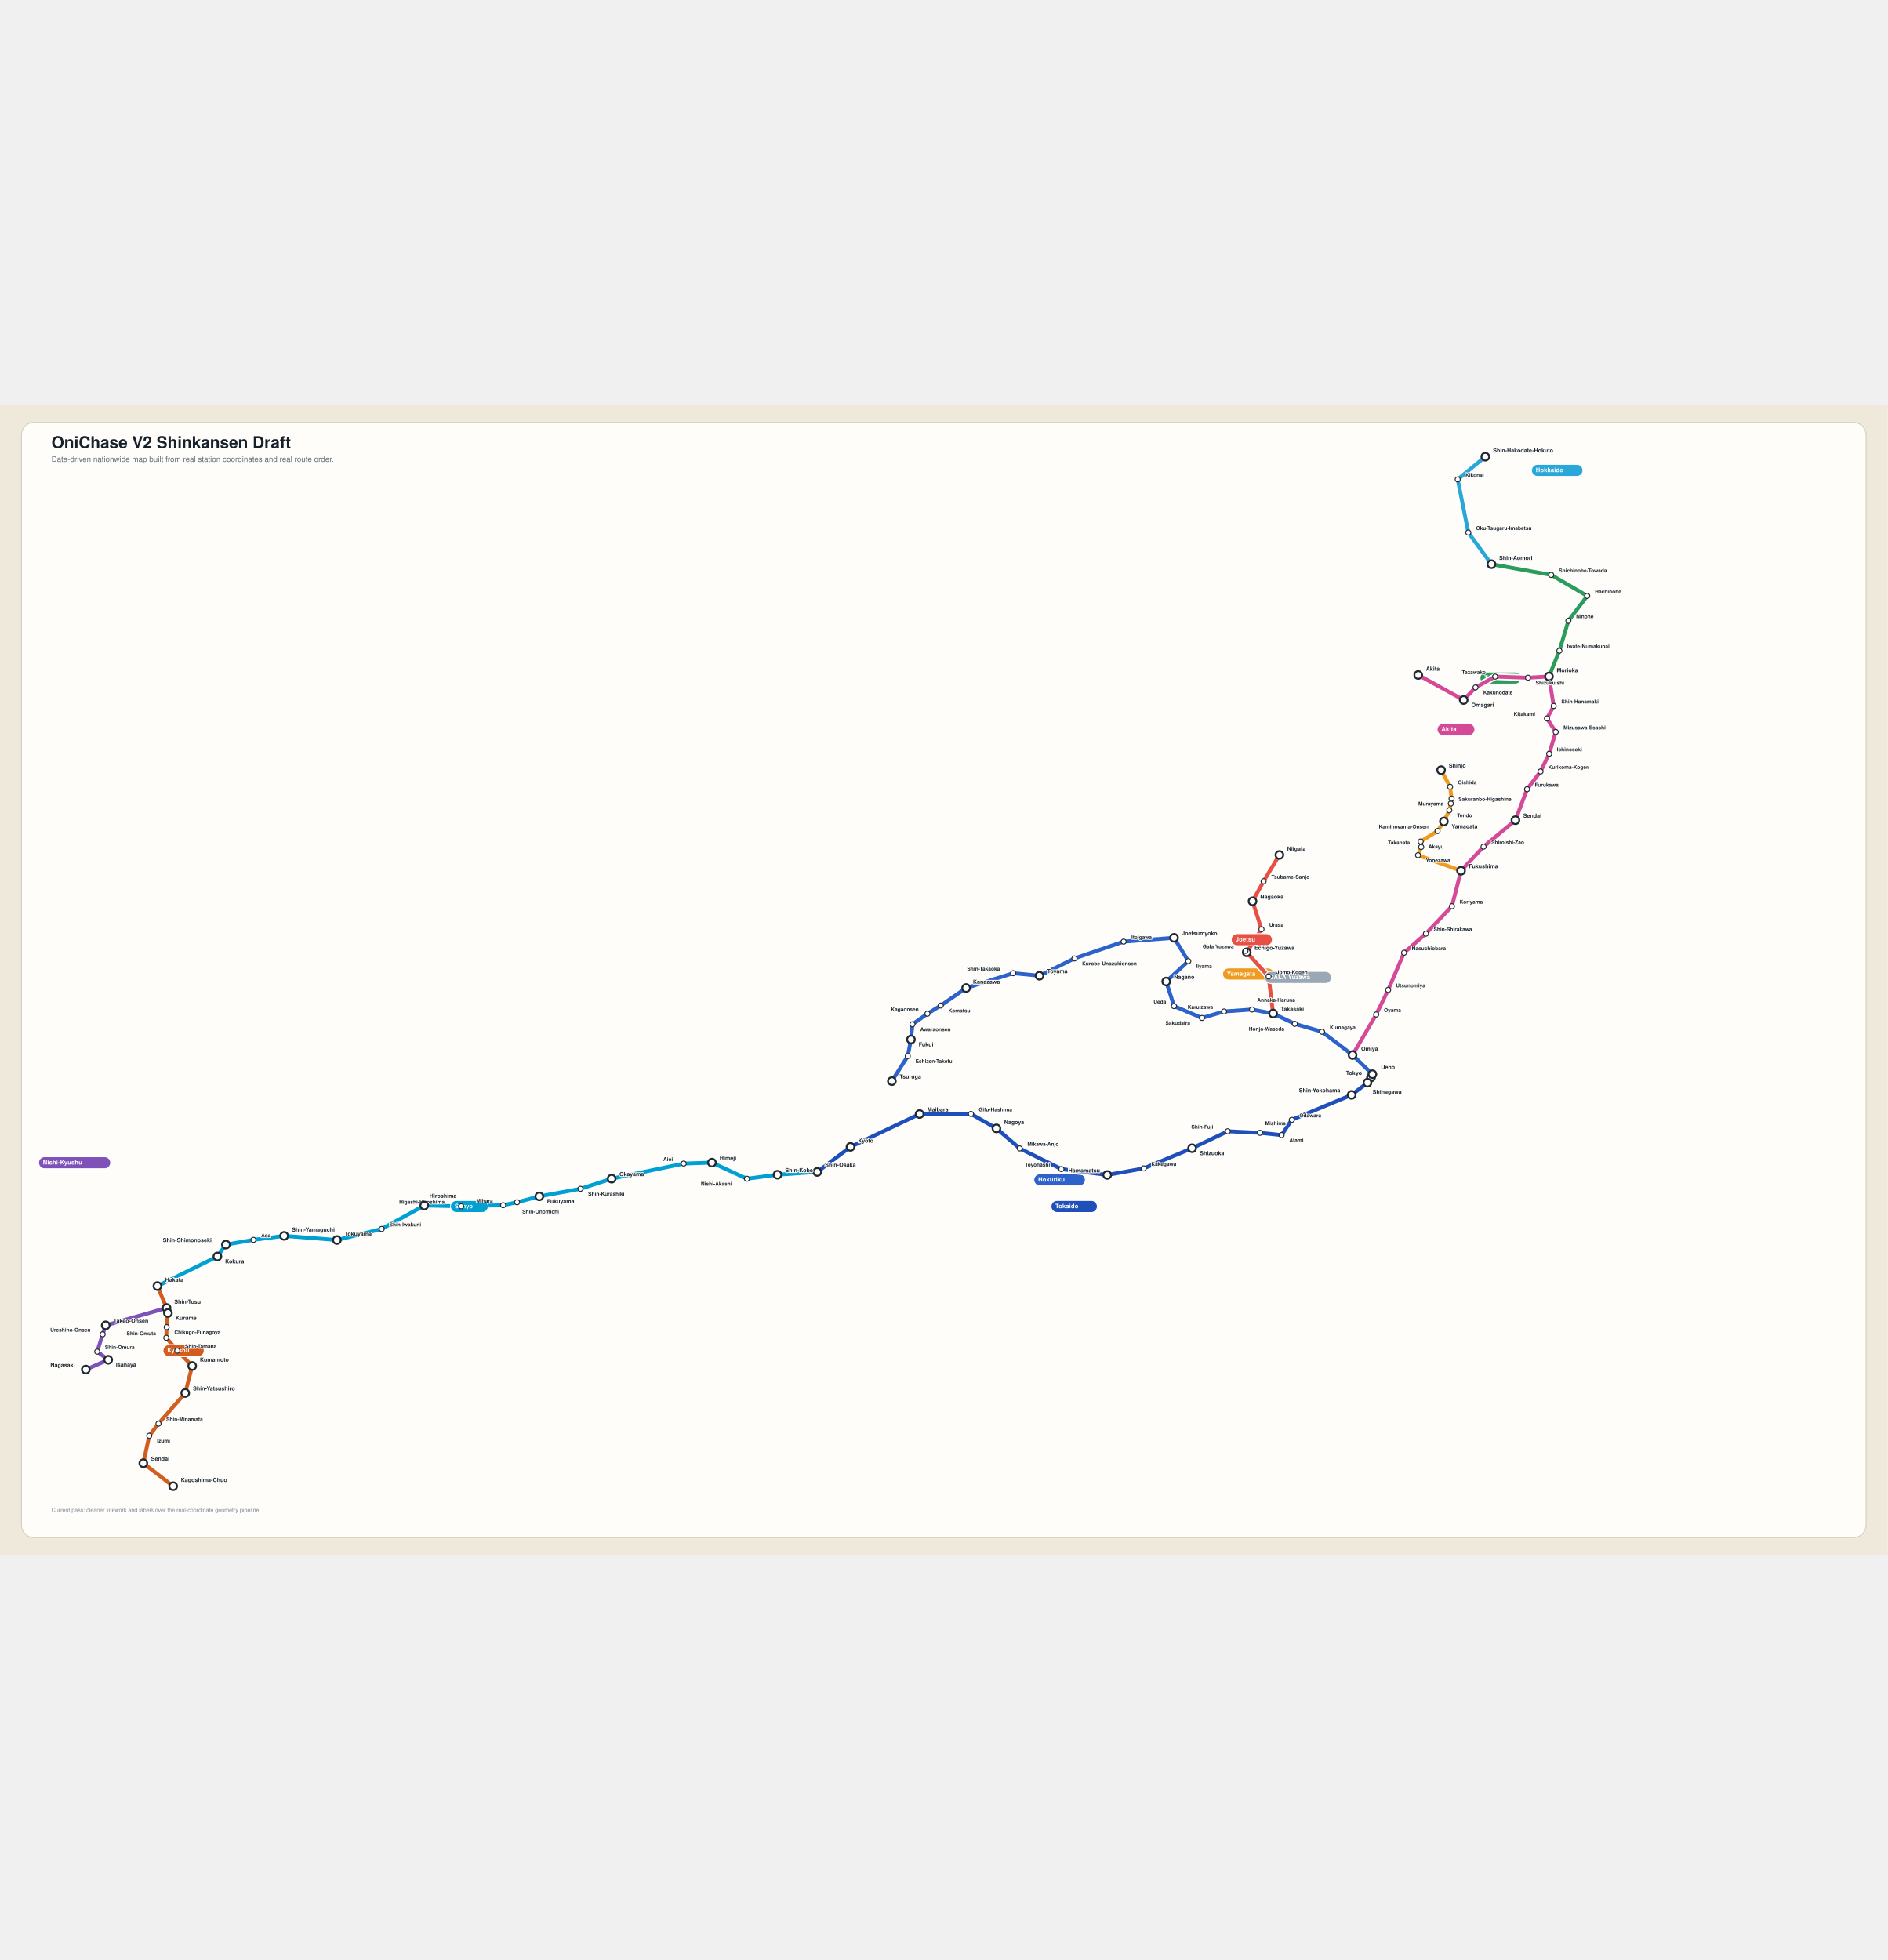
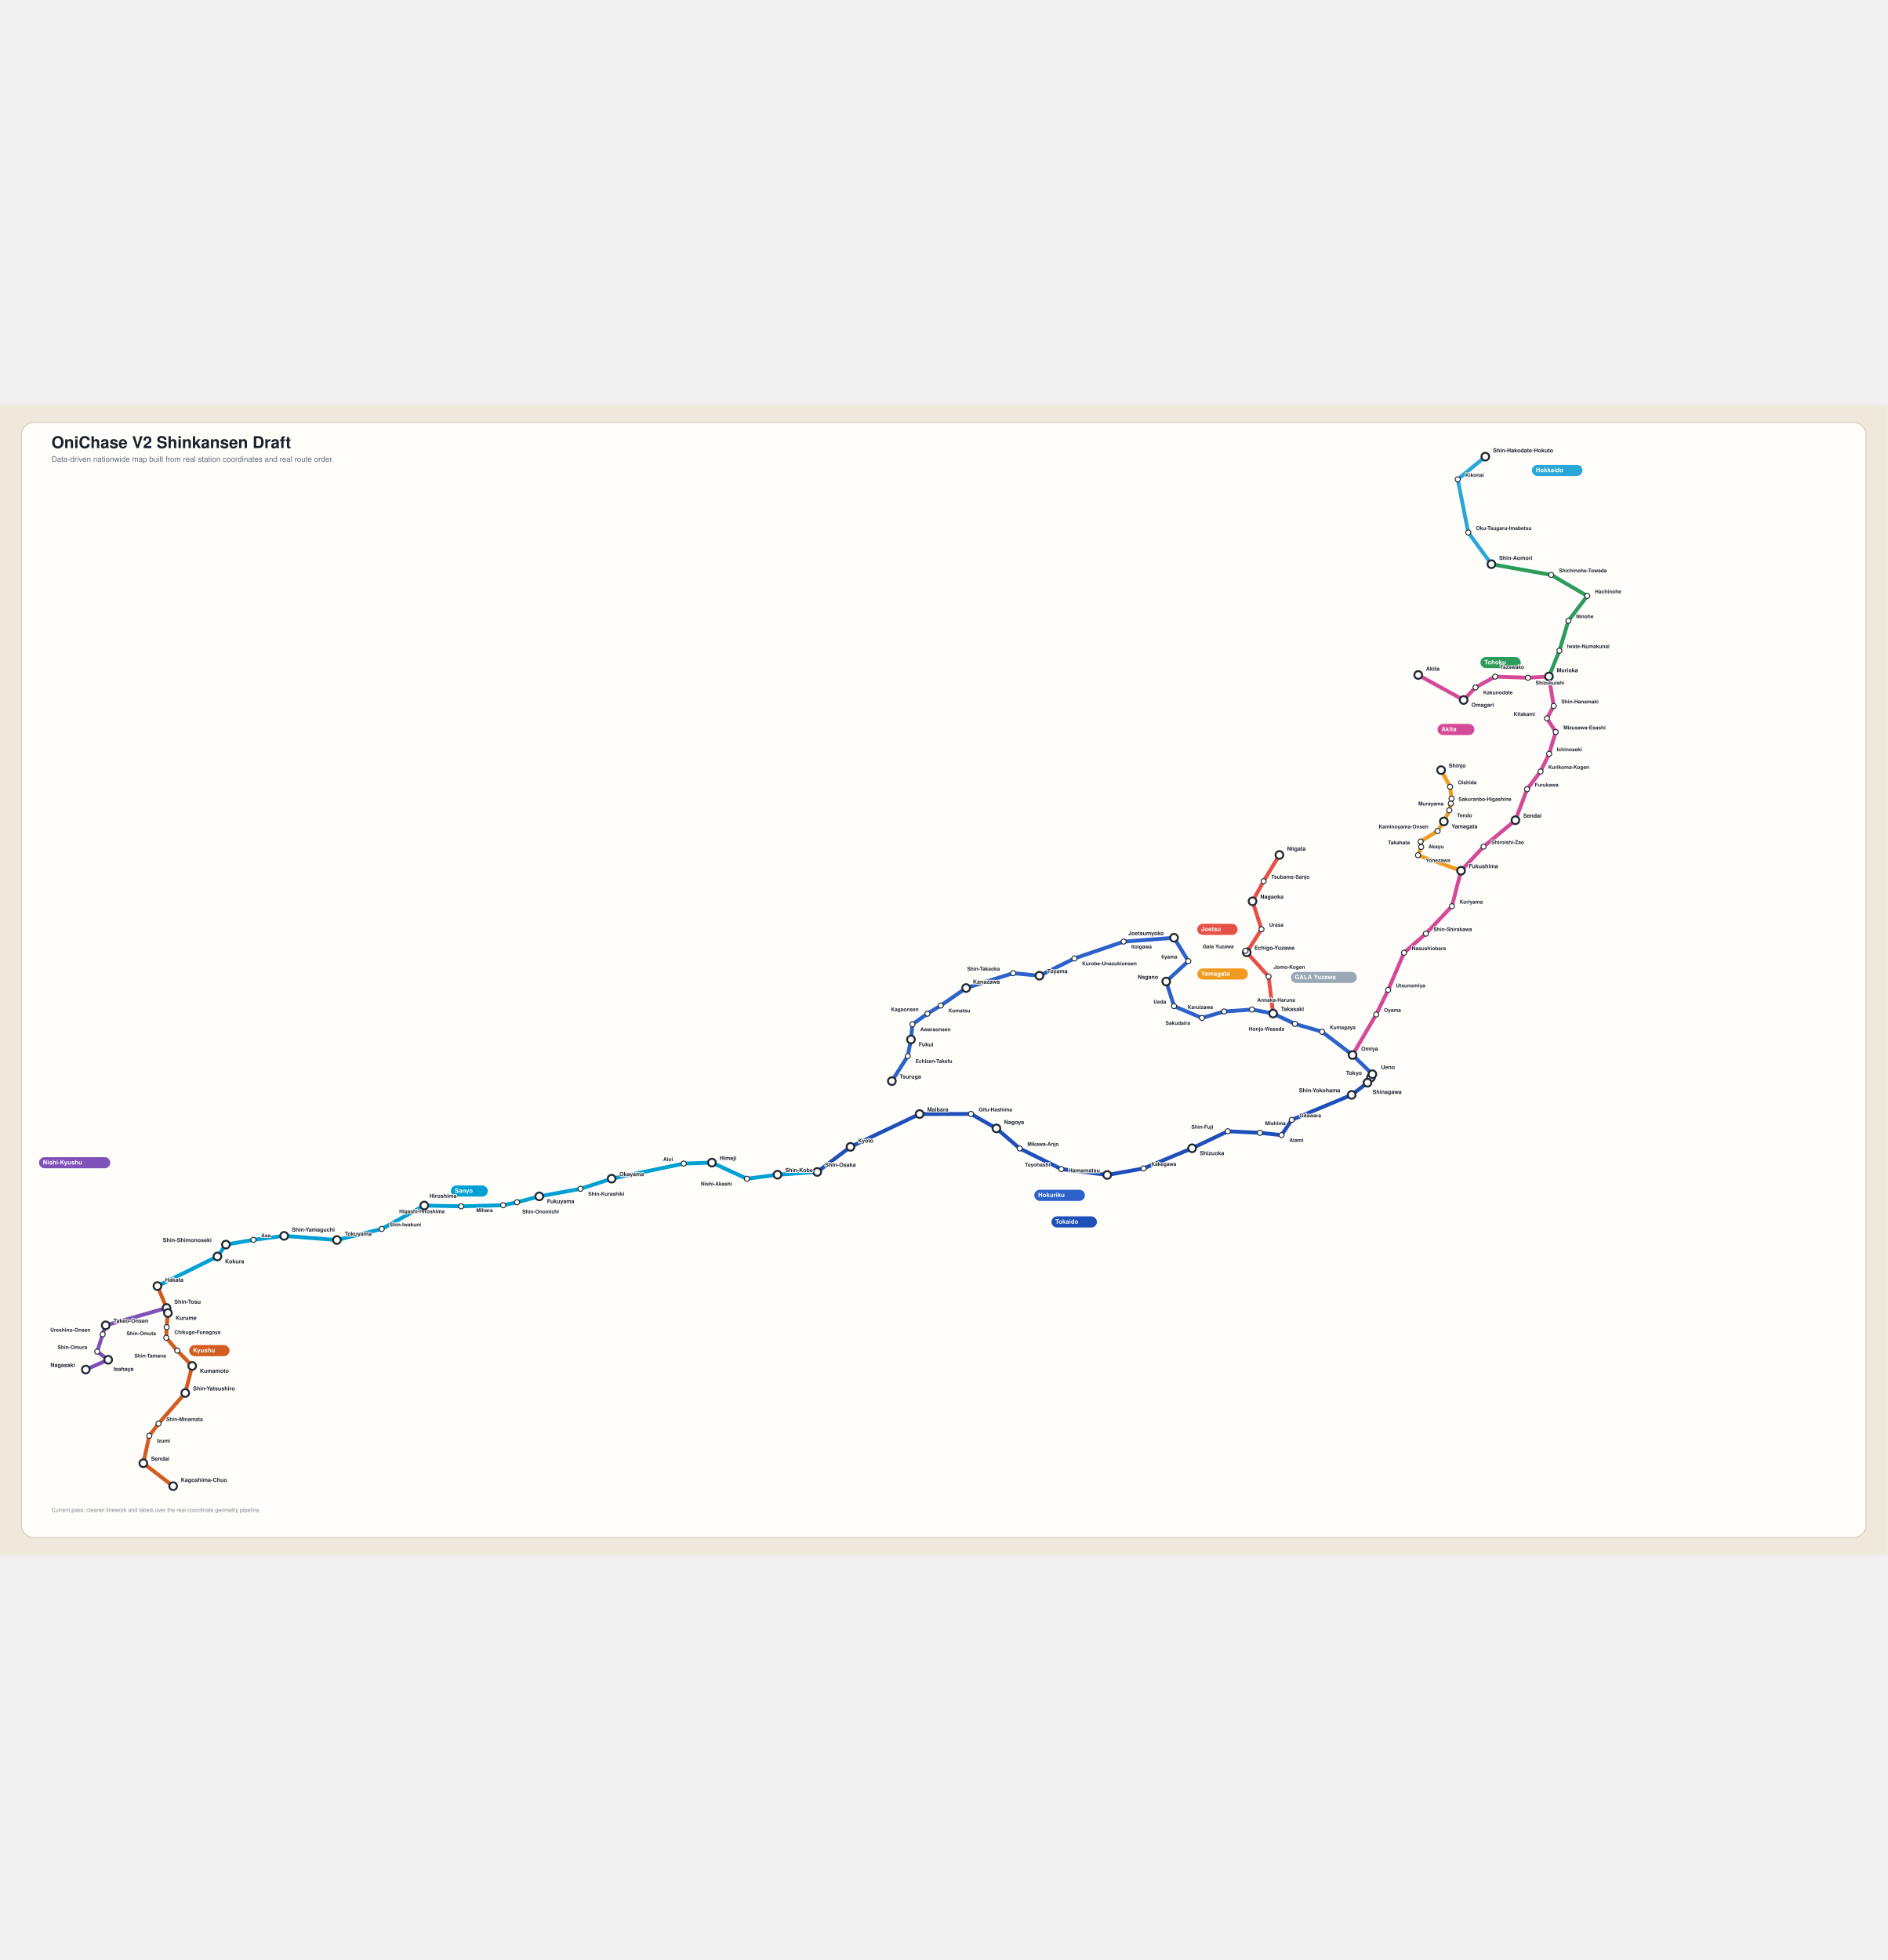
<svg xmlns="http://www.w3.org/2000/svg" width="2600" height="2700" viewBox="-1700 -120 4400 2680" role="img" aria-labelledby="title desc">
  <defs>
    <style>
.bg { fill: #efe9db; }
.panel { fill: #fffdfa; stroke: #d5ccbb; stroke-width: 2; }
.title { font: 700 38px Helvetica, Arial, sans-serif; fill: #17212b; }
.subtitle { font: 500 18px Helvetica, Arial, sans-serif; fill: #5f6b76; }
.note { font: 500 13px Helvetica, Arial, sans-serif; fill: #7a8794; }
.route-back { fill: none; stroke: #ffffff; stroke-width: 16; stroke-linecap: round; stroke-linejoin: round; opacity: 0.96; }
.route { fill: none; stroke-width: 9; stroke-linecap: round; stroke-linejoin: round; }
.station { fill: #fffdfa; stroke: #1f2933; stroke-width: 2.2; }
.hub { fill: #fffdfa; stroke: #1f2933; stroke-width: 4.4; }
.station-label { font: 600 12px Helvetica, Arial, sans-serif; fill: #1f2933; paint-order: stroke; stroke: #fffdfa; stroke-width: 3.5; stroke-linejoin: round; }
.hub-label { font: 700 13px Helvetica, Arial, sans-serif; fill: #1f2933; paint-order: stroke; stroke: #fffdfa; stroke-width: 4; stroke-linejoin: round; }
.line-label-box { stroke: #ffffff; stroke-width: 2; rx: 14; }
.line-label { font: 700 14px Helvetica, Arial, sans-serif; fill: #ffffff; letter-spacing: 0.2px; }
</style>
  </defs>
  <rect class="bg" x="-1700" y="-120" width="4400" height="2680" />
  <rect class="panel" x="-1650" y="-80" width="4300" height="2600" rx="30" />
  <text class="title" x="-1580" y="-20">OniChase V2 Shinkansen Draft</text>
  <text class="subtitle" x="-1580" y="12">Data-driven nationwide map built from real station coordinates and real route order.</text>
  <text class="note" x="-1580" y="2460">Current pass: cleaner linework and labels over the real-coordinate geometry pipeline.</text>
  <polyline class="route-back" points="1495.88,1447.21 1499.19,1439.68 1452.88,1394.88 1508.03,1300.41 1535.92,1243.09 1572.94,1156.43 1623.88,1111.93 1684.54,1048.02 1705.83,965.26 1758.32,909.12 1832.61,847.46 1859.66,775.27 1891.12,733.9 1911.21,692.65 1926.51,641.77 1906.08,610.18 1921.76,581.2 1910.73,512.44 1935.06,452.31 1956.02,382.6 2000.0,324.65 1916.01,275.66 1776.6,250.63" />
  <polyline class="route" stroke="#2d9c5b" points="1495.88,1447.21 1499.19,1439.68 1452.88,1394.88 1508.03,1300.41 1535.92,1243.09 1572.94,1156.43 1623.88,1111.93 1684.54,1048.02 1705.83,965.26 1758.32,909.12 1832.61,847.46 1859.66,775.27 1891.12,733.9 1911.21,692.65 1926.51,641.77 1906.08,610.18 1921.76,581.2 1910.73,512.44 1935.06,452.31 1956.02,382.6 2000.0,324.65 1916.01,275.66 1776.6,250.63" />
-   <rect class="line-label-box" x="1750" y="502" width="96" height="28" fill="#2d9c5b" />
-   <text class="line-label" x="1760" y="520">Tohoku</text>
+   <rect class="line-label-box" x="1750" y="466" width="96" height="28" fill="#2d9c5b" />
+   <text class="line-label" x="1760" y="484">Tohoku</text>
  <polyline class="route-back" points="1776.6,250.63 1722.71,176.79 1698.05,52.96 1762.39,0.0" />
  <polyline class="route" stroke="#2aa7d8" points="1776.6,250.63 1722.71,176.79 1698.05,52.96 1762.39,0.0" />
  <rect class="line-label-box" x="1870" y="18" width="120" height="28" fill="#2aa7d8" />
  <text class="line-label" x="1880" y="36">Hokkaido</text>
  <polyline class="route-back" points="1495.88,1447.21 1499.19,1439.68 1452.88,1394.88 1508.03,1300.41 1535.92,1243.09 1572.94,1156.43 1623.88,1111.93 1684.54,1048.02 1705.83,965.26 1605.49,929.13 1612.94,909.87 1611.78,897.14 1651.03,872.68 1665.74,850.4 1678.47,824.4 1681.91,808.55 1683.64,797.15 1680.3,769.52 1659.33,730.77" />
  <polyline class="route" stroke="#f09b20" points="1495.88,1447.21 1499.19,1439.68 1452.88,1394.88 1508.03,1300.41 1535.92,1243.09 1572.94,1156.43 1623.88,1111.93 1684.54,1048.02 1705.83,965.26 1605.49,929.13 1612.94,909.87 1611.78,897.14 1651.03,872.68 1665.74,850.4 1678.47,824.4 1681.91,808.55 1683.64,797.15 1680.3,769.52 1659.33,730.77" />
-   <rect class="line-label-box" x="1150" y="1192" width="120" height="28" fill="#f09b20" />
-   <text class="line-label" x="1160" y="1210">Yamagata</text>
+   <rect class="line-label-box" x="1090" y="1192" width="120" height="28" fill="#f09b20" />
+   <text class="line-label" x="1100" y="1210">Yamagata</text>
  <polyline class="route-back" points="1495.88,1447.21 1499.19,1439.68 1452.88,1394.88 1508.03,1300.41 1535.92,1243.09 1572.94,1156.43 1623.88,1111.93 1684.54,1048.02 1705.83,965.26 1758.32,909.12 1832.61,847.46 1859.66,775.27 1891.12,733.9 1911.21,692.65 1926.51,641.77 1906.08,610.18 1921.76,581.2 1910.73,512.44 1861.74,515.3 1785.27,512.72 1739.52,537.98 1711.86,567.28 1606.01,508.91" />
  <polyline class="route" stroke="#d54a96" points="1495.88,1447.21 1499.19,1439.68 1452.88,1394.88 1508.03,1300.41 1535.92,1243.09 1572.94,1156.43 1623.88,1111.93 1684.54,1048.02 1705.83,965.26 1758.32,909.12 1832.61,847.46 1859.66,775.27 1891.12,733.9 1911.21,692.65 1926.51,641.77 1906.08,610.18 1921.76,581.2 1910.73,512.44 1861.74,515.3 1785.27,512.72 1739.52,537.98 1711.86,567.28 1606.01,508.91" />
  <rect class="line-label-box" x="1650" y="622" width="88" height="28" fill="#d54a96" />
  <text class="line-label" x="1660" y="640">Akita</text>
  <polyline class="route-back" points="1495.88,1447.21 1499.19,1439.68 1452.88,1394.88 1381.89,1340.66 1318.31,1322.24 1267.71,1298.2 1257.2,1211.94 1206.23,1155.53 1240.61,1101.66 1219.76,1036.49 1245.59,989.74 1282.4,928.48" />
  <polyline class="route" stroke="#e65045" points="1495.88,1447.21 1499.19,1439.68 1452.88,1394.88 1381.89,1340.66 1318.31,1322.24 1267.71,1298.2 1257.2,1211.94 1206.23,1155.53 1240.61,1101.66 1219.76,1036.49 1245.59,989.74 1282.4,928.48" />
-   <rect class="line-label-box" x="1170" y="1112" width="96" height="28" fill="#e65045" />
-   <text class="line-label" x="1180" y="1130">Joetsu</text>
+   <rect class="line-label-box" x="1090" y="1088" width="96" height="28" fill="#e65045" />
+   <text class="line-label" x="1100" y="1106">Joetsu</text>
  <polyline class="route-back" stroke-dasharray="8 8" points="1206.23,1155.53 1203.29,1152.03" />
  <polyline class="route" stroke="#9aa7b5" stroke-dasharray="8 8" points="1206.23,1155.53 1203.29,1152.03" />
-   <rect class="line-label-box" x="1248" y="1200" width="156" height="28" fill="#9aa7b5" />
-   <text class="line-label" x="1258" y="1218">GALA Yuzawa</text>
+   <rect class="line-label-box" x="1308" y="1200" width="156" height="28" fill="#9aa7b5" />
+   <text class="line-label" x="1318" y="1218">GALA Yuzawa</text>
  <polyline class="route-back" points="1495.88,1447.21 1499.19,1439.68 1452.88,1394.88 1381.89,1340.66 1318.31,1322.24 1267.71,1298.2 1218.44,1288.86 1153.52,1293.4 1101.84,1308.5 1036.73,1280.91 1018.51,1223.54 1070.04,1176.03 1036.79,1121.58 919.29,1130.46 804.54,1169.74 723.07,1210.04 661.73,1204.08 552.07,1238.7 492.97,1279.53 461.91,1298.59 427.02,1323.24 423.52,1358.7 416.07,1397.39 379.02,1455.73" />
  <polyline class="route" stroke="#2c62c9" points="1495.88,1447.21 1499.19,1439.68 1452.88,1394.88 1381.89,1340.66 1318.31,1322.24 1267.71,1298.2 1218.44,1288.86 1153.52,1293.4 1101.84,1308.5 1036.73,1280.91 1018.51,1223.54 1070.04,1176.03 1036.79,1121.58 919.29,1130.46 804.54,1169.74 723.07,1210.04 661.73,1204.08 552.07,1238.7 492.97,1279.53 461.91,1298.59 427.02,1323.24 423.52,1358.7 416.07,1397.39 379.02,1455.73" />
-   <rect class="line-label-box" x="710" y="1672" width="120" height="28" fill="#2c62c9" />
-   <text class="line-label" x="720" y="1690">Hokuriku</text>
+   <rect class="line-label-box" x="710" y="1708" width="120" height="28" fill="#2c62c9" />
+   <text class="line-label" x="720" y="1726">Hokuriku</text>
  <polyline class="route-back" points="1495.88,1447.21 1487.67,1459.45 1450.85,1487.8 1311.13,1546.07 1287.49,1581.56 1237.07,1576.29 1162.07,1572.63 1078.9,1612.24 965.79,1659.25 880.98,1674.5 774.24,1660.82 677.01,1612.7 622.74,1565.96 563.38,1532.21 443.64,1532.48 282.53,1609.03 205.07,1667.47" />
  <polyline class="route" stroke="#1f4fb9" points="1495.88,1447.21 1487.67,1459.45 1450.85,1487.8 1311.13,1546.07 1287.49,1581.56 1237.07,1576.29 1162.07,1572.63 1078.9,1612.24 965.79,1659.25 880.98,1674.5 774.24,1660.82 677.01,1612.7 622.74,1565.96 563.38,1532.21 443.64,1532.48 282.53,1609.03 205.07,1667.47" />
-   <rect class="line-label-box" x="750" y="1734" width="108" height="28" fill="#1f4fb9" />
-   <text class="line-label" x="760" y="1752">Tokaido</text>
+   <rect class="line-label-box" x="750" y="1770" width="108" height="28" fill="#1f4fb9" />
+   <text class="line-label" x="760" y="1788">Tokaido</text>
  <polyline class="route-back" points="205.07,1667.47 112.42,1673.91 41.1,1683.33 -40.45,1645.72 -106.24,1647.95 -274.2,1683.18 -346.91,1706.77 -442.84,1724.4 -494.64,1738.16 -527.11,1745.05 -624.97,1747.63 -710.99,1745.75 -810.26,1800.35 -914.62,1826.18 -1037.61,1816.48 -1109.24,1825.76 -1173.39,1836.85 -1193.17,1864.5 -1333.04,1933.5" />
  <polyline class="route" stroke="#00a0d2" points="205.07,1667.47 112.42,1673.91 41.1,1683.33 -40.45,1645.72 -106.24,1647.95 -274.2,1683.18 -346.91,1706.77 -442.84,1724.4 -494.64,1738.16 -527.11,1745.05 -624.97,1747.63 -710.99,1745.75 -810.26,1800.35 -914.62,1826.18 -1037.61,1816.48 -1109.24,1825.76 -1173.39,1836.85 -1193.17,1864.5 -1333.04,1933.5" />
-   <rect class="line-label-box" x="-650" y="1734" width="88" height="28" fill="#00a0d2" />
-   <text class="line-label" x="-640" y="1752">Sanyo</text>
+   <rect class="line-label-box" x="-650" y="1698" width="88" height="28" fill="#00a0d2" />
+   <text class="line-label" x="-640" y="1716">Sanyo</text>
  <polyline class="route-back" points="-1333.04,1933.5 -1311.7,1984.59 -1308.58,1996.33 -1311.55,2029.29 -1312.42,2054.12 -1286.74,2084.06 -1251.95,2119.7 -1268.17,2182.79 -1330.53,2254.19 -1352.05,2282.45 -1365.88,2346.52 -1296.36,2400.0" />
  <polyline class="route" stroke="#d35d1f" points="-1333.04,1933.5 -1311.7,1984.59 -1308.58,1996.33 -1311.55,2029.29 -1312.42,2054.12 -1286.74,2084.06 -1251.95,2119.7 -1268.17,2182.79 -1330.53,2254.19 -1352.05,2282.45 -1365.88,2346.52 -1296.36,2400.0" />
-   <rect class="line-label-box" x="-1320" y="2070" width="96" height="28" fill="#d35d1f" />
-   <text class="line-label" x="-1310" y="2088">Kyushu</text>
+   <rect class="line-label-box" x="-1260" y="2070" width="96" height="28" fill="#d35d1f" />
+   <text class="line-label" x="-1250" y="2088">Kyushu</text>
  <polyline class="route-back" points="-1311.7,1984.59 -1453.61,2025.08 -1460.67,2045.91 -1473.4,2086.32 -1447.77,2105.33 -1500.0,2128.18" />
  <polyline class="route" stroke="#7e52b8" points="-1311.7,1984.59 -1453.61,2025.08 -1460.67,2045.91 -1473.4,2086.32 -1447.77,2105.33 -1500.0,2128.18" />
  <rect class="line-label-box" x="-1610" y="1632" width="168" height="28" fill="#7e52b8" />
  <text class="line-label" x="-1600" y="1650">Nishi-Kyushu</text>
  <circle class="hub" cx="1495.88" cy="1447.21" r="9" />
  <text class="hub-label" x="1437.58" y="1441.21">Tokyo</text>
  <circle class="hub" cx="1499.19" cy="1439.68" r="9" />
  <text class="hub-label" x="1519.19" y="1427.68">Ueno</text>
  <circle class="hub" cx="1452.88" cy="1394.88" r="9" />
  <text class="hub-label" x="1472.88" y="1384.88">Omiya</text>
  <circle class="station" cx="1381.89" cy="1340.66" r="6" />
  <text class="station-label" x="1399.89" y="1334.66">Kumagaya</text>
  <circle class="station" cx="1318.31" cy="1322.24" r="6" />
  <text class="station-label" x="1211.03" y="1338.24">Honjo-Waseda</text>
  <circle class="hub" cx="1267.71" cy="1298.2" r="9" />
  <text class="hub-label" x="1285.71" y="1292.2">Takasaki</text>
  <circle class="station" cx="1508.03" cy="1300.41" r="6" />
  <text class="station-label" x="1526.03" y="1294.41">Oyama</text>
  <circle class="station" cx="1535.92" cy="1243.09" r="6" />
  <text class="station-label" x="1553.92" y="1237.09">Utsunomiya</text>
  <circle class="station" cx="1572.94" cy="1156.43" r="6" />
  <text class="station-label" x="1590.94" y="1150.43">Nasushiobara</text>
  <circle class="station" cx="1623.88" cy="1111.93" r="6" />
  <text class="station-label" x="1641.88" y="1105.93">Shin-Shirakawa</text>
  <circle class="station" cx="1684.54" cy="1048.02" r="6" />
  <text class="station-label" x="1702.54" y="1042.02">Koriyama</text>
  <circle class="hub" cx="1705.83" cy="965.26" r="9" />
  <text class="hub-label" x="1723.83" y="959.26">Fukushima</text>
  <circle class="station" cx="1758.32" cy="909.12" r="6" />
  <text class="station-label" x="1776.32" y="903.12">Shiroishi-Zao</text>
  <circle class="hub" cx="1832.61" cy="847.46" r="9" />
  <text class="hub-label" x="1850.61" y="841.46">Sendai</text>
  <circle class="station" cx="1859.66" cy="775.27" r="6" />
  <text class="station-label" x="1877.66" y="769.27">Furukawa</text>
  <circle class="station" cx="1891.12" cy="733.9" r="6" />
  <text class="station-label" x="1909.12" y="727.9">Kurikoma-Kogen</text>
  <circle class="station" cx="1911.21" cy="692.65" r="6" />
  <text class="station-label" x="1929.21" y="686.65">Ichinoseki</text>
  <circle class="station" cx="1926.51" cy="641.77" r="6" />
  <text class="station-label" x="1944.51" y="635.77">Mizusawa-Esashi</text>
  <circle class="station" cx="1906.08" cy="610.18" r="6" />
  <text class="station-label" x="1828.56" y="604.18">Kitakami</text>
  <circle class="station" cx="1921.76" cy="581.2" r="6" />
  <text class="station-label" x="1939.76" y="575.2">Shin-Hanamaki</text>
  <circle class="hub" cx="1910.73" cy="512.44" r="9" />
  <text class="hub-label" x="1928.73" y="502.44">Morioka</text>
  <circle class="station" cx="1935.06" cy="452.31" r="6" />
  <text class="station-label" x="1953.06" y="446.31">Iwate-Numakunai</text>
  <circle class="station" cx="1956.02" cy="382.6" r="6" />
  <text class="station-label" x="1974.02" y="376.6">Ninohe</text>
  <circle class="station" cx="2000.0" cy="324.65" r="6" />
  <text class="station-label" x="2018.0" y="318.65">Hachinohe</text>
  <circle class="station" cx="1916.01" cy="275.66" r="6" />
  <text class="station-label" x="1934.01" y="269.66">Shichinohe-Towada</text>
  <circle class="hub" cx="1776.6" cy="250.63" r="9" />
  <text class="hub-label" x="1794.6" y="240.63">Shin-Aomori</text>
  <circle class="station" cx="1722.71" cy="176.79" r="6" />
  <text class="station-label" x="1740.71" y="170.79">Oku-Tsugaru-Imabetsu</text>
  <circle class="station" cx="1698.05" cy="52.96" r="6" />
  <text class="station-label" x="1716.05" y="46.96">Kikonai</text>
  <circle class="hub" cx="1762.39" cy="0.0" r="9" />
  <text class="hub-label" x="1780.39" y="-10.0">Shin-Hakodate-Hokuto</text>
  <circle class="station" cx="1605.49" cy="929.13" r="6" />
  <text class="station-label" x="1623.49" y="945.13">Yonezawa</text>
  <circle class="station" cx="1612.94" cy="909.87" r="6" />
  <text class="station-label" x="1535.42" y="903.87">Takahata</text>
  <circle class="station" cx="1611.78" cy="897.14" r="6" />
  <text class="station-label" x="1629.78" y="913.14">Akayu</text>
  <circle class="station" cx="1651.03" cy="872.68" r="6" />
  <text class="station-label" x="1513.99" y="866.68">Kaminoyama-Onsen</text>
  <circle class="hub" cx="1665.74" cy="850.4" r="9" />
  <text class="hub-label" x="1683.74" y="866.4">Yamagata</text>
  <circle class="station" cx="1678.47" cy="824.4" r="6" />
  <text class="station-label" x="1696.47" y="840.4">Tendo</text>
  <circle class="station" cx="1681.91" cy="808.55" r="6" />
  <text class="station-label" x="1699.91" y="802.55">Sakuranbo-Higashine</text>
  <circle class="station" cx="1683.64" cy="797.15" r="6" />
  <text class="station-label" x="1606.12" y="813.15">Murayama</text>
  <circle class="station" cx="1680.3" cy="769.52" r="6" />
  <text class="station-label" x="1698.3" y="763.52">Oishida</text>
  <circle class="hub" cx="1659.33" cy="730.77" r="9" />
  <text class="hub-label" x="1677.33" y="724.77">Shinjo</text>
  <circle class="station" cx="1861.74" cy="515.3" r="6" />
  <text class="station-label" x="1879.74" y="531.3">Shizukuishi</text>
  <circle class="station" cx="1785.27" cy="512.72" r="6" />
-   <text class="station-label" x="1707.75" y="506.72">Tazawako</text>
+   <text class="station-label" x="1797.27" y="494.72">Tazawako</text>
  <circle class="station" cx="1739.52" cy="537.98" r="6" />
  <text class="station-label" x="1757.52" y="553.98">Kakunodate</text>
  <circle class="hub" cx="1711.86" cy="567.28" r="9" />
  <text class="hub-label" x="1729.86" y="583.28">Omagari</text>
  <circle class="hub" cx="1606.01" cy="508.91" r="9" />
  <text class="hub-label" x="1624.01" y="498.91">Akita</text>
  <circle class="station" cx="1257.2" cy="1211.94" r="6" />
-   <text class="station-label" x="1275.2" y="1205.94">Jomo-Kogen</text>
+   <text class="station-label" x="1269.2" y="1193.94">Jomo-Kogen</text>
  <circle class="hub" cx="1206.23" cy="1155.53" r="9" />
  <text class="hub-label" x="1224.23" y="1149.53">Echigo-Yuzawa</text>
  <circle class="station" cx="1203.29" cy="1152.03" r="6" />
  <text class="station-label" x="1103.45" y="1146.03">Gala Yuzawa</text>
  <circle class="station" cx="1240.61" cy="1101.66" r="6" />
  <text class="station-label" x="1258.61" y="1095.66">Urasa</text>
  <circle class="hub" cx="1219.76" cy="1036.49" r="9" />
  <text class="hub-label" x="1237.76" y="1030.49">Nagaoka</text>
  <circle class="station" cx="1245.59" cy="989.74" r="6" />
  <text class="station-label" x="1263.59" y="983.74">Tsubame-Sanjo</text>
  <circle class="hub" cx="1282.4" cy="928.48" r="9" />
  <text class="hub-label" x="1300.4" y="918.48">Niigata</text>
  <circle class="station" cx="1218.44" cy="1288.86" r="6" />
  <text class="station-label" x="1230.44" y="1270.86">Annaka-Haruna</text>
  <circle class="station" cx="1153.52" cy="1293.4" r="6" />
  <text class="station-label" x="1068.56" y="1287.4">Karuizawa</text>
  <circle class="station" cx="1101.84" cy="1308.5" r="6" />
  <text class="station-label" x="1016.88" y="1324.5">Sakudaira</text>
  <circle class="station" cx="1036.73" cy="1280.91" r="6" />
  <text class="station-label" x="988.97" y="1274.91">Ueda</text>
  <circle class="hub" cx="1018.51" cy="1223.54" r="9" />
-   <text class="hub-label" x="1036.51" y="1217.54">Nagano</text>
+   <text class="hub-label" x="952.15" y="1217.54">Nagano</text>
  <circle class="station" cx="1070.04" cy="1176.03" r="6" />
-   <text class="station-label" x="1088.04" y="1192.03">Iiyama</text>
+   <text class="station-label" x="1007.4" y="1170.03">Iiyama</text>
  <circle class="hub" cx="1036.79" cy="1121.58" r="9" />
-   <text class="hub-label" x="1054.79" y="1115.58">Joetsumyoko</text>
+   <text class="hub-label" x="930.13" y="1115.58">Joetsumyoko</text>
  <circle class="station" cx="919.29" cy="1130.46" r="6" />
-   <text class="station-label" x="937.29" y="1124.46">Itoigawa</text>
+   <text class="station-label" x="937.29" y="1146.46">Itoigawa</text>
  <circle class="station" cx="804.54" cy="1169.74" r="6" />
  <text class="station-label" x="822.54" y="1185.74">Kurobe-Unazukionsen</text>
  <circle class="hub" cx="723.07" cy="1210.04" r="9" />
  <text class="hub-label" x="741.07" y="1204.04">Toyama</text>
  <circle class="station" cx="661.73" cy="1204.08" r="6" />
  <text class="station-label" x="554.45" y="1198.08">Shin-Takaoka</text>
  <circle class="hub" cx="552.07" cy="1238.7" r="9" />
  <text class="hub-label" x="568.07" y="1228.7">Kanazawa</text>
  <circle class="station" cx="492.97" cy="1279.53" r="6" />
  <text class="station-label" x="510.97" y="1295.53">Komatsu</text>
  <circle class="station" cx="461.91" cy="1298.59" r="6" />
  <text class="station-label" x="376.95" y="1292.59">Kagaonsen</text>
  <circle class="station" cx="427.02" cy="1323.24" r="6" />
  <text class="station-label" x="445.02" y="1339.24">Awaraonsen</text>
  <circle class="hub" cx="423.52" cy="1358.7" r="9" />
  <text class="hub-label" x="441.52" y="1374.7">Fukui</text>
  <circle class="station" cx="416.07" cy="1397.39" r="6" />
  <text class="station-label" x="434.07" y="1413.39">Echizen-Takefu</text>
  <circle class="hub" cx="379.02" cy="1455.73" r="9" />
  <text class="hub-label" x="397.02" y="1449.73">Tsuruga</text>
  <circle class="hub" cx="1487.67" cy="1459.45" r="9" />
  <text class="hub-label" x="1499.67" y="1485.45">Shinagawa</text>
  <circle class="hub" cx="1450.85" cy="1487.8" r="9" />
  <text class="hub-label" x="1328.07" y="1481.8">Shin-Yokohama</text>
  <circle class="station" cx="1311.13" cy="1546.07" r="6" />
  <text class="station-label" x="1329.13" y="1540.07">Odawara</text>
  <circle class="station" cx="1287.49" cy="1581.56" r="6" />
  <text class="station-label" x="1305.49" y="1597.56">Atami</text>
  <circle class="station" cx="1237.07" cy="1576.29" r="6" />
  <text class="station-label" x="1249.07" y="1558.29">Mishima</text>
  <circle class="station" cx="1162.07" cy="1572.63" r="6" />
  <text class="station-label" x="1077.11" y="1566.63">Shin-Fuji</text>
  <circle class="hub" cx="1078.9" cy="1612.24" r="9" />
  <text class="hub-label" x="1096.9" y="1628.24">Shizuoka</text>
  <circle class="station" cx="965.79" cy="1659.25" r="6" />
  <text class="station-label" x="983.79" y="1653.25">Kakegawa</text>
  <circle class="hub" cx="880.98" cy="1674.5" r="9" />
  <text class="hub-label" x="790.44" y="1668.5">Hamamatsu</text>
  <circle class="station" cx="774.24" cy="1660.82" r="6" />
  <text class="station-label" x="689.28" y="1654.82">Toyohashi</text>
  <circle class="station" cx="677.01" cy="1612.7" r="6" />
  <text class="station-label" x="695.01" y="1606.7">Mikawa-Anjo</text>
  <circle class="hub" cx="622.74" cy="1565.96" r="9" />
  <text class="hub-label" x="640.74" y="1555.96">Nagoya</text>
  <circle class="station" cx="563.38" cy="1532.21" r="6" />
  <text class="station-label" x="581.38" y="1526.21">Gifu-Hashima</text>
  <circle class="hub" cx="443.64" cy="1532.48" r="9" />
  <text class="hub-label" x="461.64" y="1526.48">Maibara</text>
  <circle class="hub" cx="282.53" cy="1609.03" r="9" />
  <text class="hub-label" x="300.53" y="1599.03">Kyoto</text>
  <circle class="hub" cx="205.07" cy="1667.47" r="9" />
  <text class="hub-label" x="223.07" y="1655.47">Shin-Osaka</text>
  <circle class="hub" cx="112.42" cy="1673.91" r="9" />
  <text class="hub-label" x="130.42" y="1667.91">Shin-Kobe</text>
  <circle class="station" cx="41.1" cy="1683.33" r="6" />
  <text class="station-label" x="-66.18" y="1699.33">Nishi-Akashi</text>
  <circle class="hub" cx="-40.45" cy="1645.72" r="9" />
  <text class="hub-label" x="-22.45" y="1639.72">Himeji</text>
  <circle class="station" cx="-106.24" cy="1647.95" r="6" />
  <text class="station-label" x="-154.0" y="1641.95">Aioi</text>
  <circle class="hub" cx="-274.2" cy="1683.18" r="9" />
  <text class="hub-label" x="-256.2" y="1677.18">Okayama</text>
  <circle class="station" cx="-346.91" cy="1706.77" r="6" />
  <text class="station-label" x="-328.91" y="1722.77">Shin-Kurashiki</text>
  <circle class="hub" cx="-442.84" cy="1724.4" r="9" />
  <text class="hub-label" x="-424.84" y="1740.4">Fukuyama</text>
  <circle class="station" cx="-494.64" cy="1738.16" r="6" />
  <text class="station-label" x="-482.64" y="1764.16">Shin-Onomichi</text>
  <circle class="station" cx="-527.11" cy="1745.05" r="6" />
-   <text class="station-label" x="-589.75" y="1739.05">Mihara</text>
+   <text class="station-label" x="-589.75" y="1761.05">Mihara</text>
  <circle class="station" cx="-624.97" cy="1747.63" r="6" />
-   <text class="station-label" x="-769.45" y="1741.63">Higashi-Hiroshima</text>
+   <text class="station-label" x="-769.45" y="1763.63">Higashi-Hiroshima</text>
  <circle class="hub" cx="-710.99" cy="1745.75" r="9" />
  <text class="hub-label" x="-698.99" y="1727.75">Hiroshima</text>
  <circle class="station" cx="-810.26" cy="1800.35" r="6" />
  <text class="station-label" x="-792.26" y="1794.35">Shin-Iwakuni</text>
  <circle class="hub" cx="-914.62" cy="1826.18" r="9" />
  <text class="hub-label" x="-896.62" y="1816.18">Tokuyama</text>
  <circle class="hub" cx="-1037.61" cy="1816.48" r="9" />
  <text class="hub-label" x="-1019.61" y="1806.48">Shin-Yamaguchi</text>
  <circle class="station" cx="-1109.24" cy="1825.76" r="6" />
  <text class="station-label" x="-1091.24" y="1819.76">Asa</text>
  <circle class="hub" cx="-1173.39" cy="1836.85" r="9" />
  <text class="hub-label" x="-1320.35" y="1830.85">Shin-Shimonoseki</text>
  <circle class="hub" cx="-1193.17" cy="1864.5" r="9" />
  <text class="hub-label" x="-1175.17" y="1880.5">Kokura</text>
  <circle class="hub" cx="-1333.04" cy="1933.5" r="9" />
  <text class="hub-label" x="-1315.04" y="1923.5">Hakata</text>
  <circle class="hub" cx="-1311.7" cy="1984.59" r="9" />
  <text class="hub-label" x="-1293.7" y="1974.59">Shin-Tosu</text>
  <circle class="hub" cx="-1308.58" cy="1996.33" r="9" />
  <text class="hub-label" x="-1290.58" y="2012.33">Kurume</text>
  <circle class="station" cx="-1311.55" cy="2029.29" r="6" />
  <text class="station-label" x="-1293.55" y="2045.29">Chikugo-Funagoya</text>
  <circle class="station" cx="-1312.42" cy="2054.12" r="6" />
  <text class="station-label" x="-1404.82" y="2048.12">Shin-Omuta</text>
  <circle class="station" cx="-1286.74" cy="2084.06" r="6" />
-   <text class="station-label" x="-1268.74" y="2078.06">Shin-Tamana</text>
+   <text class="station-label" x="-1386.58" y="2100.06">Shin-Tamana</text>
  <circle class="hub" cx="-1251.95" cy="2119.7" r="9" />
-   <text class="hub-label" x="-1233.95" y="2109.7">Kumamoto</text>
+   <text class="hub-label" x="-1233.95" y="2135.7">Kumamoto</text>
  <circle class="hub" cx="-1268.17" cy="2182.79" r="9" />
  <text class="hub-label" x="-1250.17" y="2176.79">Shin-Yatsushiro</text>
  <circle class="station" cx="-1330.53" cy="2254.19" r="6" />
  <text class="station-label" x="-1312.53" y="2248.19">Shin-Minamata</text>
  <circle class="station" cx="-1352.05" cy="2282.45" r="6" />
  <text class="station-label" x="-1334.05" y="2298.45">Izumi</text>
  <circle class="hub" cx="-1365.88" cy="2346.52" r="9" />
  <text class="hub-label" x="-1347.88" y="2340.52">Sendai</text>
  <circle class="hub" cx="-1296.36" cy="2400.0" r="9" />
  <text class="hub-label" x="-1278.36" y="2390.0">Kagoshima-Chuo</text>
  <circle class="hub" cx="-1453.61" cy="2025.08" r="9" />
  <text class="hub-label" x="-1435.61" y="2019.08">Takeo-Onsen</text>
  <circle class="station" cx="-1460.67" cy="2045.91" r="6" />
  <text class="station-label" x="-1582.83" y="2039.91">Ureshino-Onsen</text>
  <circle class="station" cx="-1473.4" cy="2086.32" r="6" />
-   <text class="station-label" x="-1455.4" y="2080.32">Shin-Omura</text>
+   <text class="station-label" x="-1565.8" y="2080.32">Shin-Omura</text>
  <circle class="hub" cx="-1447.77" cy="2105.33" r="9" />
-   <text class="hub-label" x="-1429.77" y="2121.33">Isahaya</text>
+   <text class="hub-label" x="-1435.77" y="2131.33">Isahaya</text>
  <circle class="hub" cx="-1500.0" cy="2128.18" r="9" />
  <text class="hub-label" x="-1582.48" y="2122.18">Nagasaki</text>
</svg>
